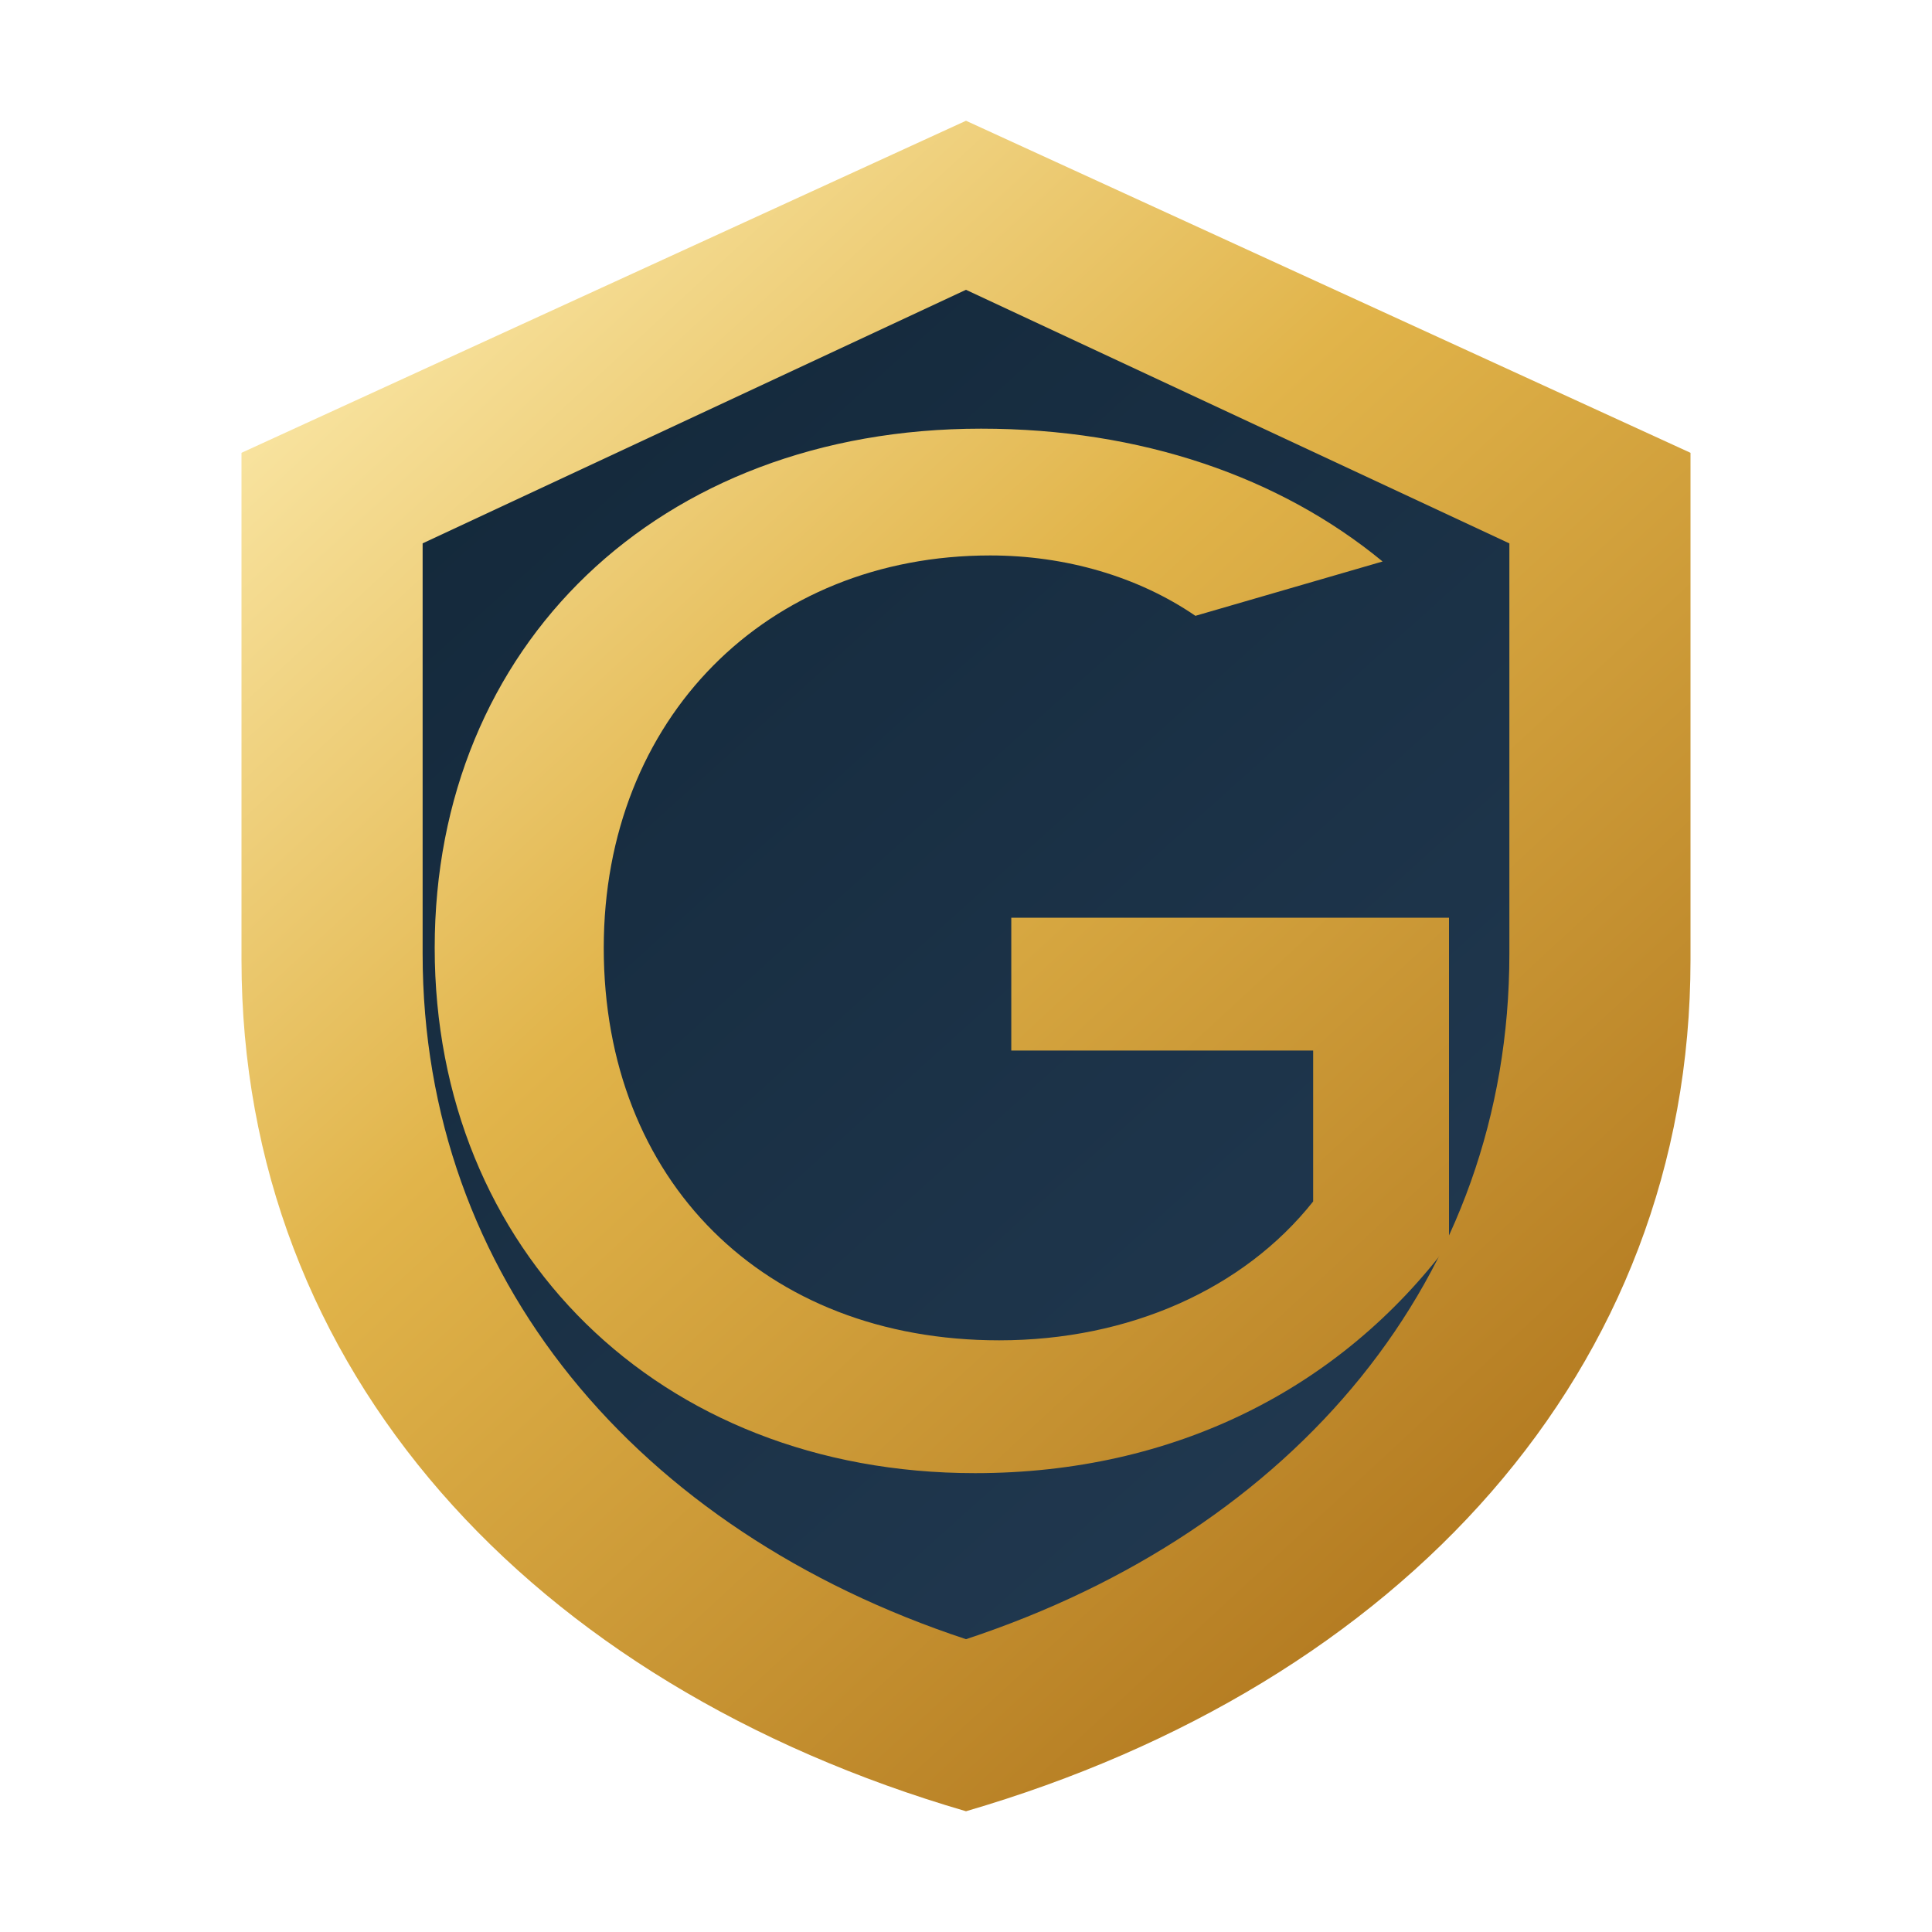
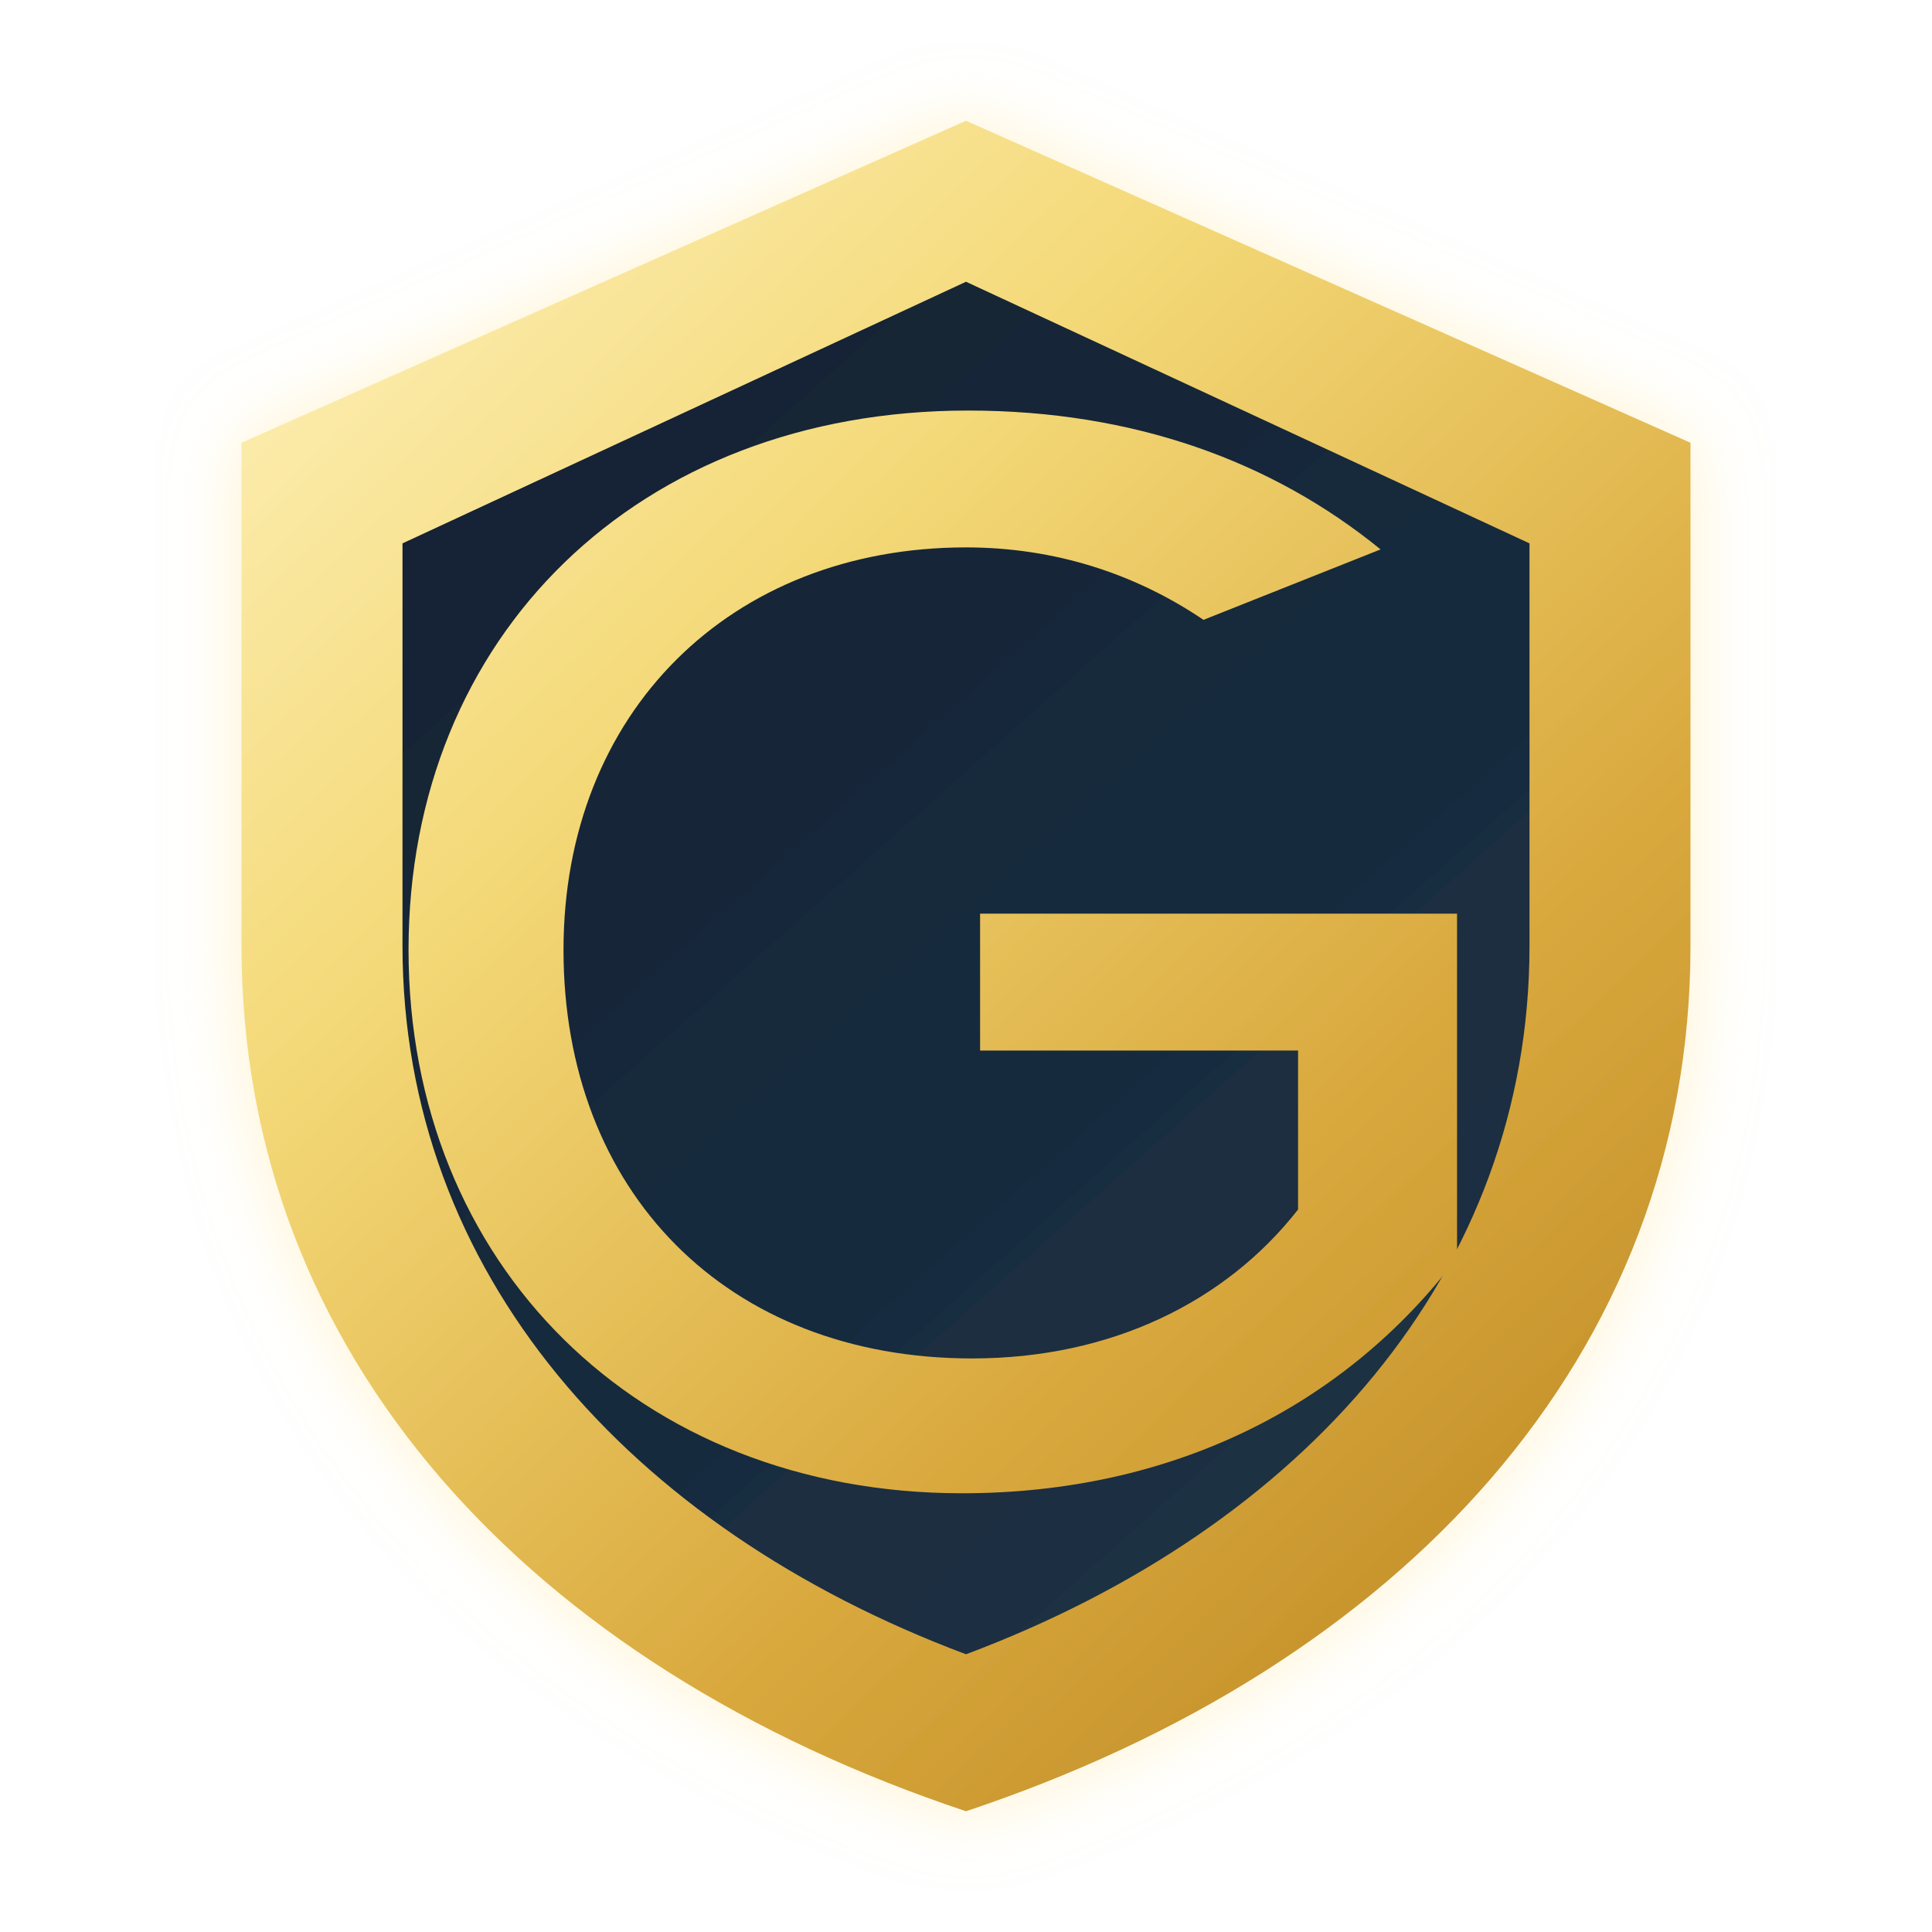
- <svg xmlns="http://www.w3.org/2000/svg" width="64" height="64" viewBox="0 0 64 64" fill="none" role="img" aria-labelledby="favTitle favDesc">
+ <svg xmlns="http://www.w3.org/2000/svg" width="96" height="96" viewBox="0 0 96 96" fill="none" role="img" aria-labelledby="favTitle favDesc">
  <defs>
-     <linearGradient id="fgGold" x1="8" y1="6" x2="56" y2="58" gradientUnits="userSpaceOnUse">
-       <stop stop-color="#FFF1B8" />
-       <stop offset="0.4" stop-color="#E1B44A" />
-       <stop offset="1" stop-color="#A66A15" />
+     <linearGradient id="goldGradient" x1="10" y1="8" x2="86" y2="88" gradientUnits="userSpaceOnUse">
+       <stop stop-color="#FFF4C2" />
+       <stop offset="0.32" stop-color="#F4D978" />
+       <stop offset="0.66" stop-color="#D9A93E" />
+       <stop offset="1" stop-color="#B8821D" />
    </linearGradient>
-     <linearGradient id="fgCore" x1="14" y1="12" x2="50" y2="52" gradientUnits="userSpaceOnUse">
-       <stop stop-color="#13283A" />
-       <stop offset="1" stop-color="#223A52" />
+     <linearGradient id="shieldCore" x1="16" y1="12" x2="80" y2="84" gradientUnits="userSpaceOnUse">
+       <stop stop-color="#102030" />
+       <stop offset="1" stop-color="#1F3448" />
    </linearGradient>
+     <filter id="softGlow" x="-20%" y="-20%" width="140%" height="140%" color-interpolation-filters="sRGB">
+       <feDropShadow dx="0" dy="0" stdDeviation="1.8" flood-color="#FFE9A6" flood-opacity="0.55" />
+     </filter>
  </defs>
-   <path d="M32 4L56 15V31.8C56 45.4 46.4 55.8 32 60C17.6 55.8 8 45.4 8 31.8V15L32 4Z" fill="url(#fgGold)" />
-   <path d="M32 9.6L50 18V31.6C50 42.3 42.9 50.7 32 54.3C21.1 50.7 14 42.3 14 31.6V18L32 9.6Z" fill="url(#fgCore)" />
-   <path d="M39.6 20.4C37.7 19.1 35.3 18.4 32.8 18.4C25.4 18.4 20 23.8 20 31.4C20 39.1 25.3 44.4 33.1 44.4C37.4 44.4 41.2 42.7 43.5 39.8V34.8H33.5V30.4H48V41.2C44.4 46 38.9 48.8 32.3 48.8C21.8 48.8 14.4 41.4 14.4 31.4C14.4 21.4 21.8 14.2 32.5 14.2C37.8 14.2 42.4 15.8 45.8 18.6L39.6 20.4Z" fill="url(#fgGold)" />
+   <g filter="url(#softGlow)">
+     <path d="M48 6L84 22V47C84 67.4 69.6 82.8 48 90C26.4 82.8 12 67.4 12 47V22L48 6Z" fill="url(#goldGradient)" />
+     <path d="M48 14L76 27V47C76 63.2 64.8 75.9 48 82.2C31.2 75.9 20 63.2 20 47V27L48 14Z" fill="url(#shieldCore)" />
+     <path d="M59.8 30.8C56.4 28.5 52.4 27.2 48 27.2C36.3 27.2 28 35.4 28 47.2C28 59.2 36.1 67.5 48.3 67.5C55.2 67.5 60.9 64.7 64.5 60.1V52.2H48.7V45.4H72.4V62.5C66.8 69.9 58.2 74.2 47.8 74.2C31.7 74.2 20.3 62.8 20.3 47.2C20.3 31.6 31.7 20.4 48.1 20.4C56.3 20.4 63.2 22.9 68.6 27.3L59.8 30.8Z" fill="url(#goldGradient)" />
+   </g>
</svg>
